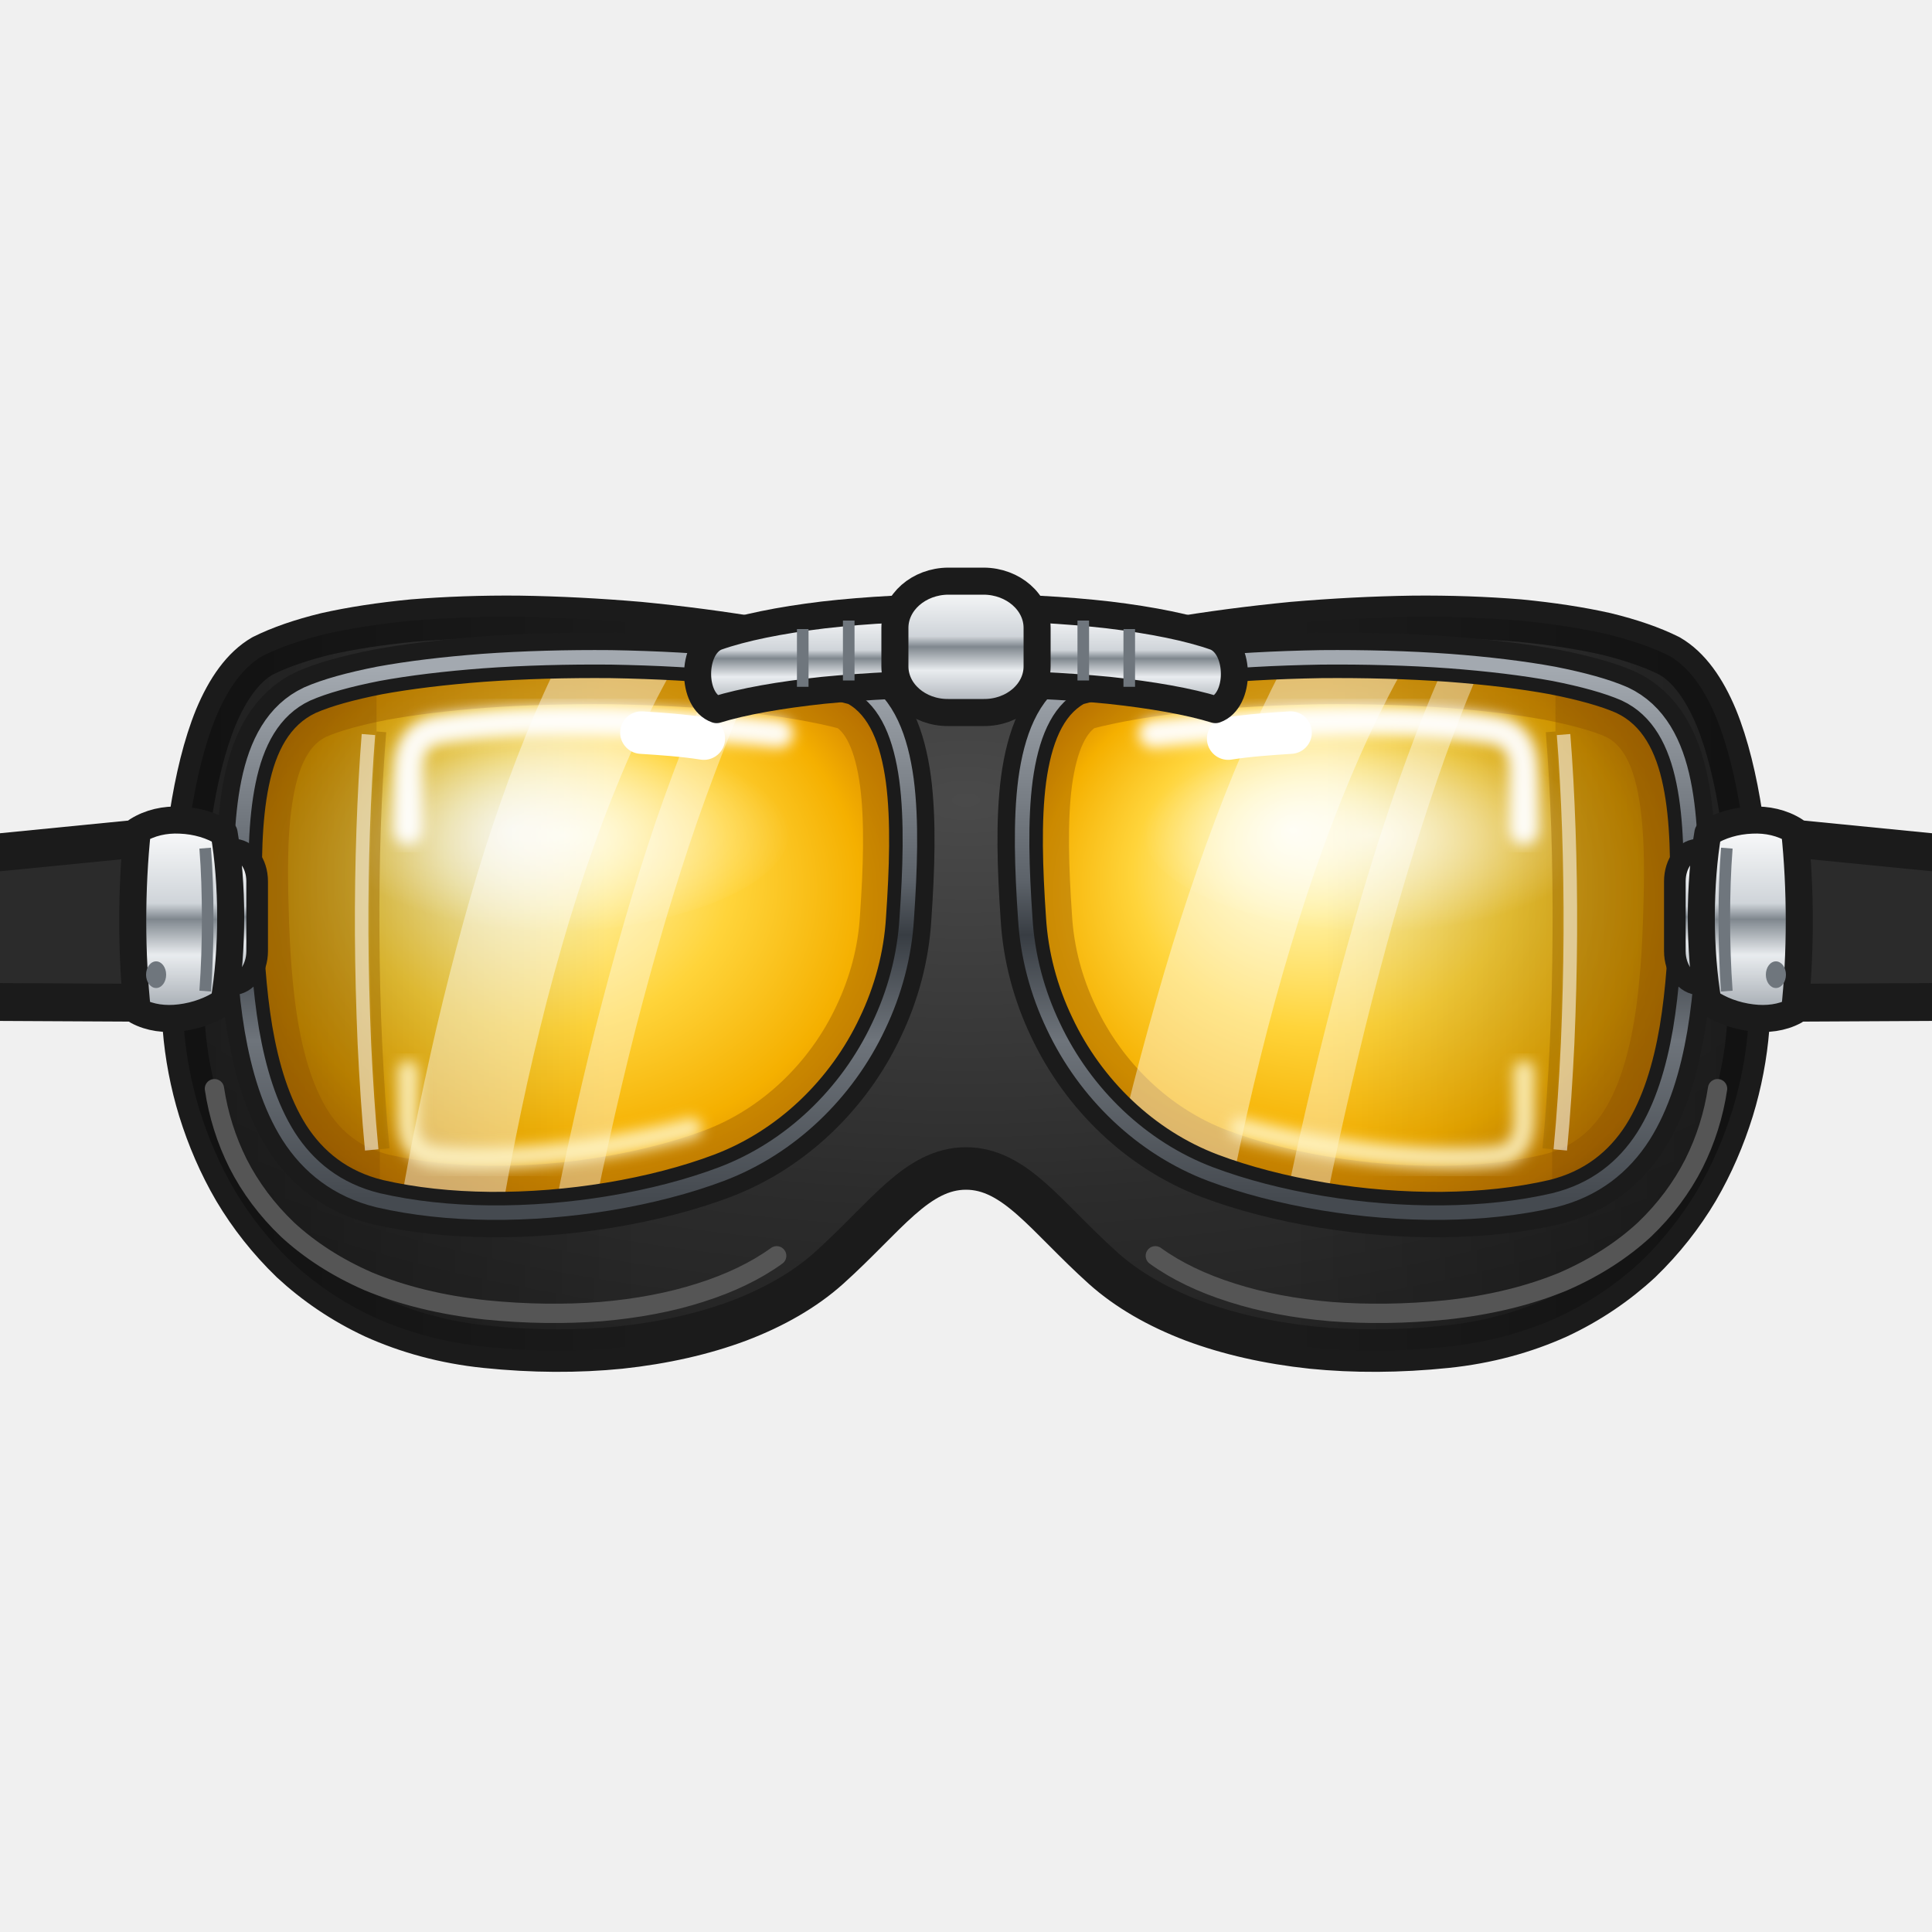
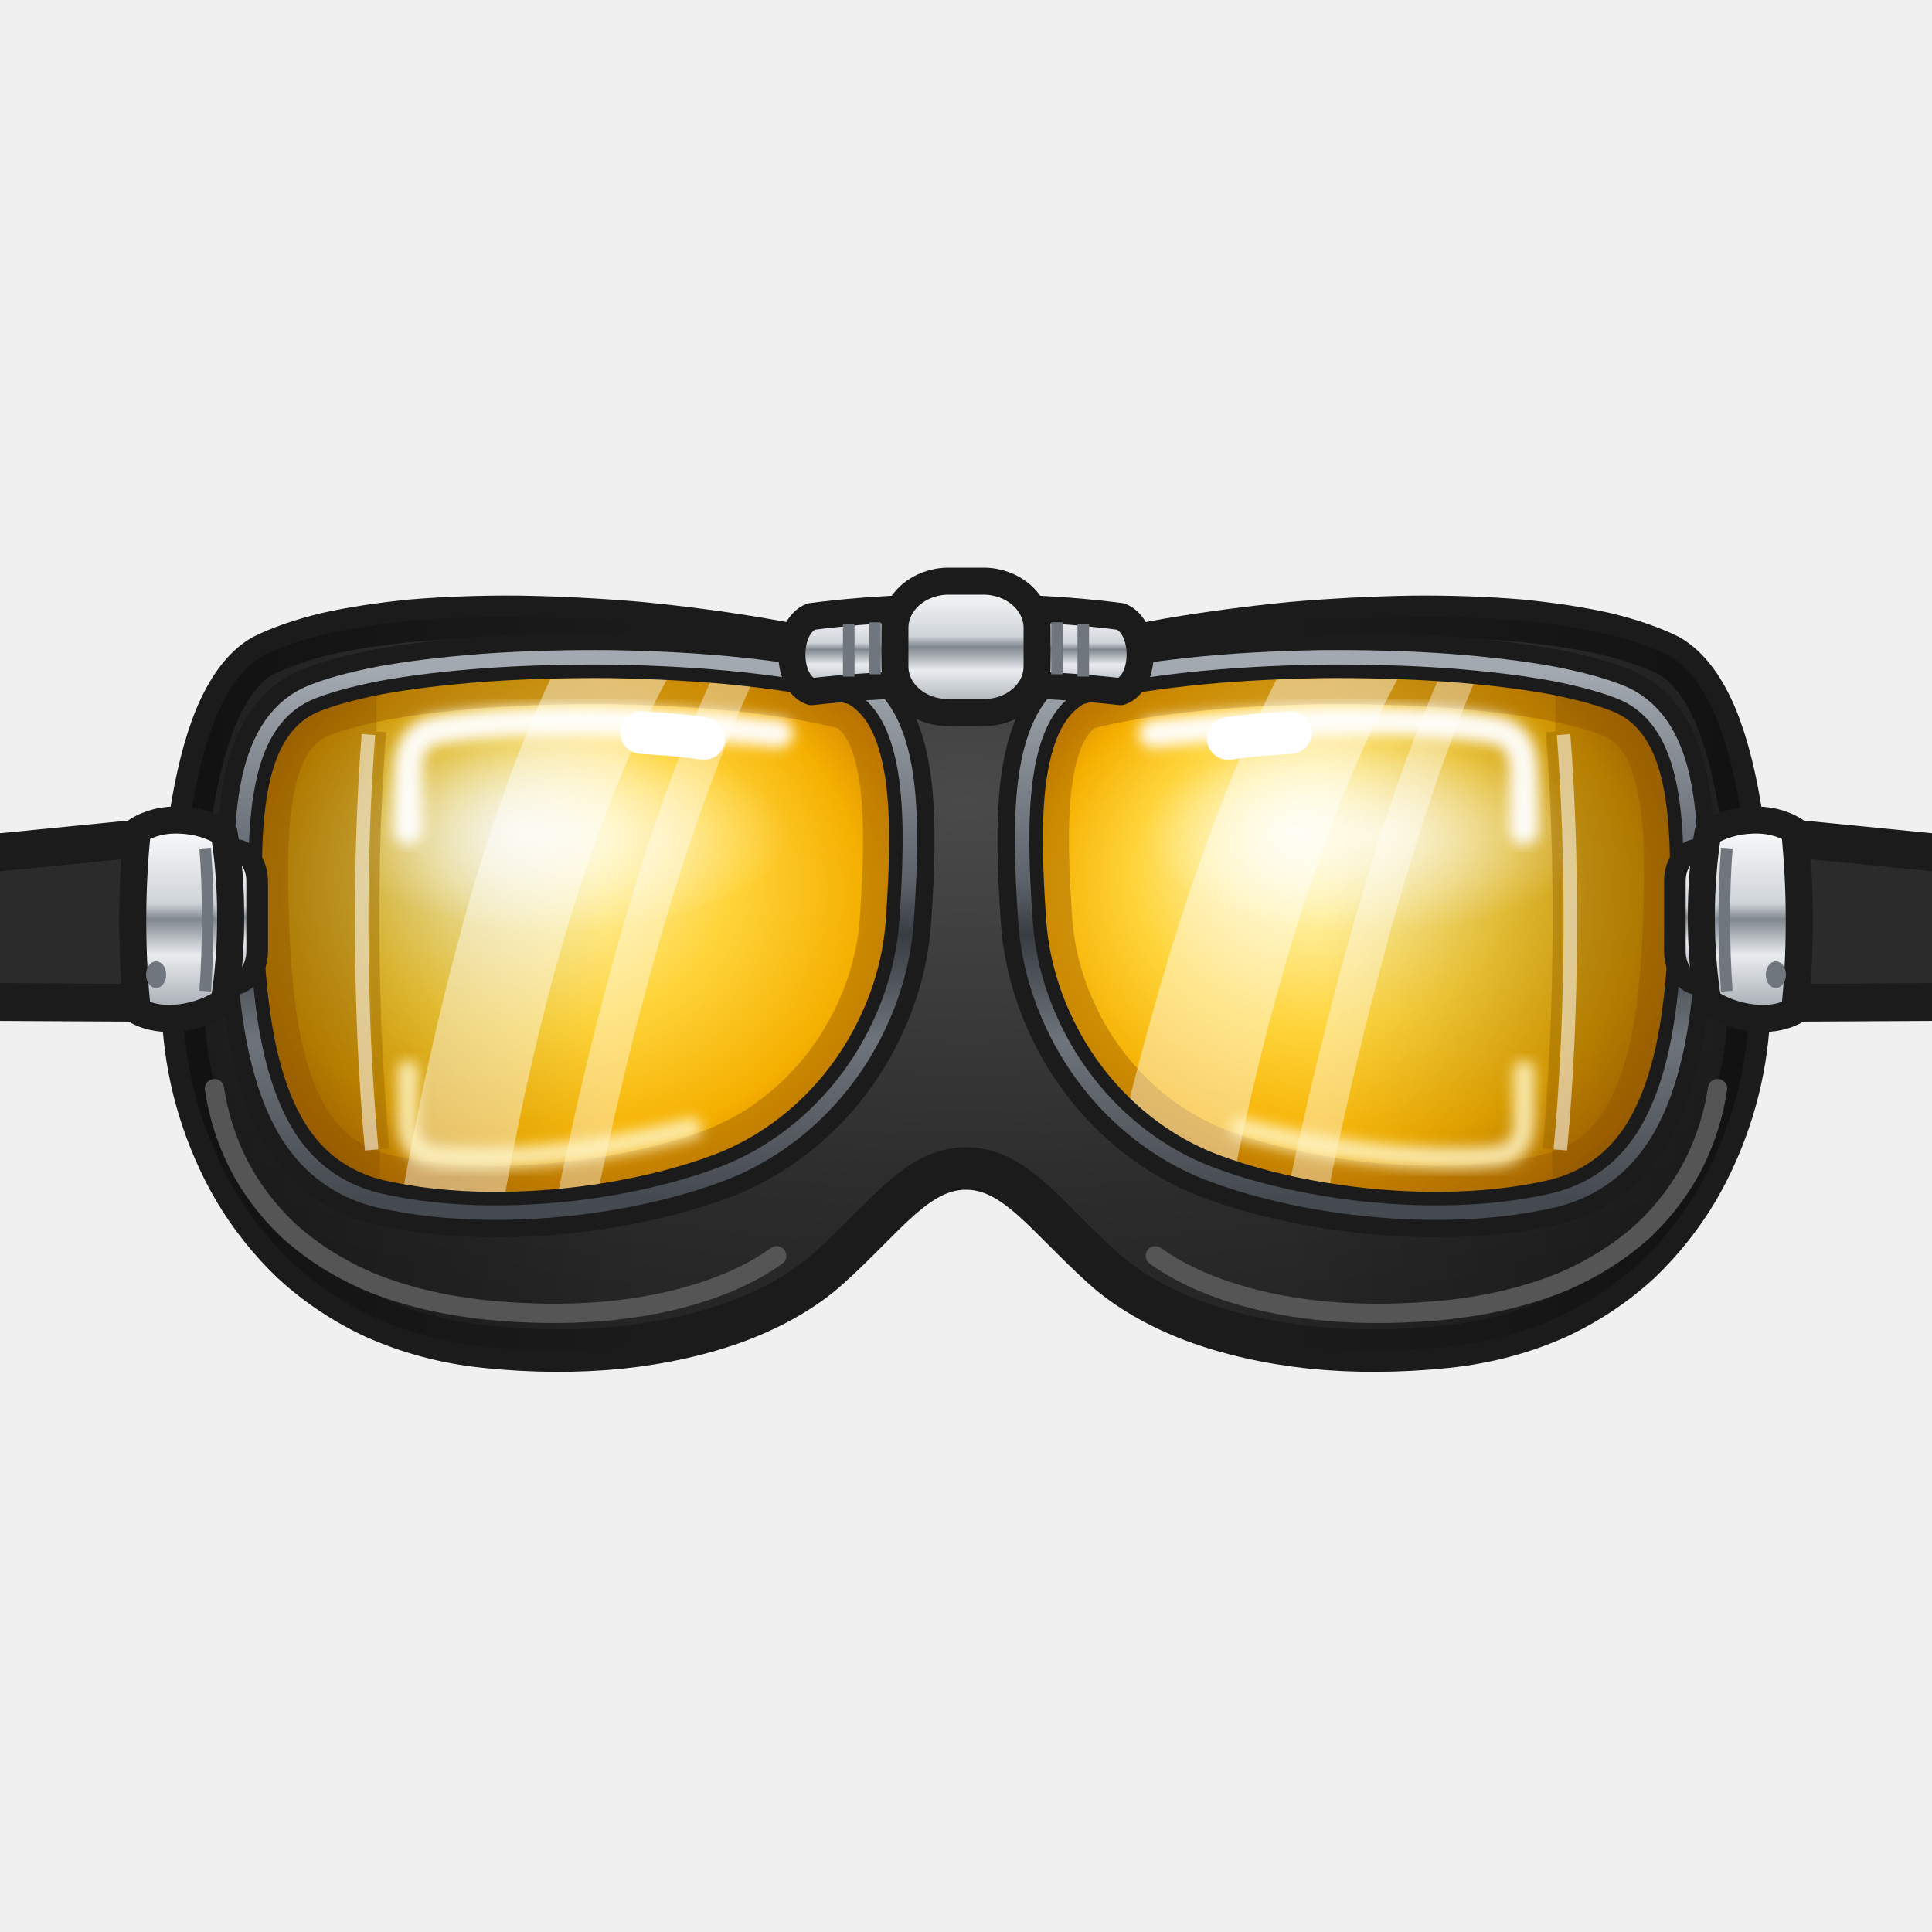
<svg xmlns="http://www.w3.org/2000/svg" viewBox="0 0 100 100">
  <g transform="translate(0 -3.52)">
    <defs>
      <radialGradient id="dome" cx=".5" cy=".47" r=".62" fx=".4" fy=".3">
        <stop offset="0" stop-color="#fffbe0" />
        <stop offset=".2" stop-color="#fff0a0" />
        <stop offset=".48" stop-color="#ffd43a" />
        <stop offset=".76" stop-color="#f5b000" />
        <stop offset=".93" stop-color="#d88a00" />
        <stop offset="1" stop-color="#b56f00" />
      </radialGradient>
      <linearGradient id="chrome" x1="0" x2="0" y1="0" y2="1">
        <stop offset="0" stop-color="#fff" />
        <stop offset=".42" stop-color="#cfd4d9" />
        <stop offset=".5" stop-color="#7f878e" />
        <stop offset=".68" stop-color="#e9ecef" />
        <stop offset="1" stop-color="#9ba2a9" />
      </linearGradient>
      <linearGradient id="gunmetal" x1="0" x2="0" y1="0" y2="1">
        <stop offset="0" stop-color="#a3a9b0" />
        <stop offset=".4" stop-color="#5c6269" />
        <stop offset=".5" stop-color="#383d43" />
        <stop offset=".7" stop-color="#6e747b" />
        <stop offset="1" stop-color="#454a50" />
      </linearGradient>
      <radialGradient id="leather" cx=".5" cy=".25" r=".9">
        <stop offset="0" stop-color="#4a4a4a" />
        <stop offset=".6" stop-color="#2c2c2c" />
        <stop offset="1" stop-color="#1f1f1f" />
      </radialGradient>
      <linearGradient id="shadeL" x1="0" x2="1" y1="0" y2="0">
        <stop offset="0" stop-color="#000" stop-opacity=".24" />
        <stop offset=".55" stop-color="#000" stop-opacity="0" />
      </linearGradient>
      <linearGradient id="shadeR" x1="1" x2="0" y1="0" y2="0">
        <stop offset="0" stop-color="#000" stop-opacity=".24" />
        <stop offset=".55" stop-color="#000" stop-opacity="0" />
      </linearGradient>
      <linearGradient id="shadeLR" x1="0" x2="1" y1="0" y2="0">
        <stop offset="0" stop-color="#000" stop-opacity=".35" />
        <stop offset=".3" stop-color="#000" stop-opacity="0" />
        <stop offset=".7" stop-color="#000" stop-opacity="0" />
        <stop offset="1" stop-color="#000" stop-opacity=".35" />
      </linearGradient>
      <radialGradient id="sky" cx=".5" cy=".5" r=".5">
        <stop offset="0" stop-color="#fff" stop-opacity=".7" />
        <stop offset="1" stop-color="#fff" stop-opacity="0" />
      </radialGradient>
      <filter id="soft" x="-20%" y="-20%" width="140%" height="140%">
        <feGaussianBlur stdDeviation=".35" />
      </filter>
      <path id="lensL" d="M44.04 39.63C42.49 39.21 40.55 38.89 38.39 38.66C36.26 38.43 33.94 38.31 31.62 38.27C29.36 38.25 27.11 38.31 25.04 38.46C23.05 38.61 21.23 38.83 19.71 39.11C18.24 39.4 17.04 39.73 16.2 40.1C14.72 40.79 13.95 42.27 13.57 44.14C13.19 45.99 13.17 48.24 13.24 50.49C13.29 52.6 13.42 54.74 13.75 56.71C14.09 58.69 14.64 60.5 15.55 61.94C16.48 63.39 17.82 64.47 19.74 64.94C21.47 65.34 23.37 65.54 25.34 65.56C27.37 65.58 29.45 65.41 31.44 65.08C33.49 64.74 35.42 64.24 37.09 63.61C38.78 62.97 40.32 61.98 41.63 60.74C42.95 59.49 44.04 57.99 44.82 56.33C45.61 54.68 46.1 52.87 46.21 51C46.38 48.51 46.47 46.01 46.2 43.96C45.92 41.91 45.29 40.32 44.04 39.63Z" />
      <path id="lensR" d="M55.96 39.63C57.51 39.21 59.45 38.89 61.61 38.66C63.74 38.43 66.06 38.31 68.38 38.27C70.64 38.25 72.89 38.31 74.96 38.46C76.95 38.61 78.77 38.83 80.29 39.11C81.76 39.4 82.96 39.73 83.8 40.1C85.28 40.79 86.05 42.27 86.43 44.14C86.81 45.99 86.83 48.24 86.76 50.49C86.71 52.6 86.58 54.74 86.25 56.71C85.91 58.69 85.36 60.5 84.45 61.94C83.52 63.39 82.18 64.47 80.26 64.94C78.53 65.34 76.63 65.54 74.66 65.56C72.63 65.58 70.55 65.41 68.56 65.08C66.51 64.74 64.58 64.24 62.91 63.61C61.22 62.97 59.68 61.98 58.37 60.74C57.05 59.49 55.96 57.99 55.18 56.33C54.39 54.68 53.9 52.87 53.79 51C53.62 48.51 53.53 46.01 53.8 43.96C54.08 41.91 54.71 40.32 55.96 39.63Z" />
      <clipPath id="clipL">
        <use href="#lensL" />
      </clipPath>
      <clipPath id="clipR">
        <use href="#lensR" />
      </clipPath>
      <clipPath id="frontL">
        <path d="M19.49 31.58C21.1 31.4 22.76 31.23 24.49 31.06C26.28 30.91 28.11 30.77 30 30.63C31.94 30.51 33.92 30.4 35.94 30.31C37.99 30.22 40.07 30.15 42.17 30.09C44.3 30.05 46.44 30.02 48.59 30C50.74 30 52.89 30.01 55.03 30.04C57.16 30.08 59.27 30.13 61.36 30.2C61.36 32.04 61.36 33.87 61.36 35.71C61.36 37.55 61.36 39.38 61.36 41.22C61.36 43.06 61.36 44.9 61.36 46.73C61.36 48.57 61.36 50.41 61.36 52.24C61.36 54.08 61.36 55.92 61.36 57.76C61.36 59.59 61.36 61.43 61.36 63.27C61.36 65.1 61.36 66.94 61.36 68.78C61.36 70.62 61.36 72.45 61.36 74.29C61.36 76.13 61.36 77.96 61.36 79.8C59.29 79.87 57.18 79.92 55.06 79.96C52.93 79.99 50.79 80 48.65 80C46.52 79.98 44.39 79.95 42.27 79.91C40.18 79.85 38.1 79.78 36.06 79.7C34.05 79.6 32.08 79.5 30.15 79.38C28.27 79.24 26.43 79.1 24.65 78.95C22.93 78.79 21.26 78.62 19.66 78.44C19.66 76.73 19.66 75.02 19.66 73.31C19.66 71.6 19.66 69.89 19.66 68.19C19.66 66.48 19.66 64.77 19.66 63.06C19.49 61.28 19.37 59.41 19.28 57.52C19.19 55.64 19.15 53.73 19.14 51.86C19.13 49.98 19.15 48.14 19.21 46.38C19.27 44.62 19.37 42.95 19.49 41.42Z" />
      </clipPath>
      <clipPath id="frontR">
        <path d="M80.51 31.58C78.9 31.4 77.24 31.23 75.51 31.06C73.72 30.91 71.89 30.77 70 30.63C68.06 30.51 66.08 30.4 64.06 30.31C62.01 30.22 59.93 30.15 57.83 30.09C55.7 30.05 53.56 30.02 51.41 30C49.26 30 47.11 30.01 44.97 30.04C42.84 30.08 40.73 30.13 38.64 30.2C38.64 32.04 38.64 33.87 38.64 35.71C38.64 37.55 38.64 39.38 38.64 41.22C38.64 43.06 38.64 44.9 38.64 46.73C38.64 48.57 38.64 50.41 38.64 52.24C38.64 54.08 38.64 55.92 38.64 57.76C38.64 59.59 38.64 61.43 38.64 63.27C38.64 65.1 38.64 66.94 38.64 68.78C38.64 70.62 38.64 72.45 38.64 74.29C38.64 76.13 38.64 77.96 38.64 79.8C40.71 79.87 42.82 79.92 44.94 79.96C47.07 79.99 49.21 80 51.35 80C53.48 79.98 55.61 79.95 57.73 79.91C59.82 79.85 61.9 79.78 63.94 79.7C65.95 79.6 67.92 79.5 69.85 79.38C71.73 79.24 73.57 79.1 75.35 78.95C77.07 78.79 78.74 78.62 80.34 78.44C80.34 76.73 80.34 75.02 80.34 73.31C80.34 71.6 80.34 69.89 80.34 68.19C80.34 66.48 80.34 64.77 80.34 63.06C80.51 61.28 80.63 59.41 80.72 57.52C80.81 55.64 80.85 53.73 80.86 51.86C80.87 49.98 80.85 48.14 80.79 46.38C80.73 44.62 80.63 42.95 80.51 41.42Z" />
      </clipPath>
    </defs>
    <path d="M14.29 46.37L7.11 46.93L-300 77.29L-300 53.83L7.11 55.42L14.29 55.45Z" fill="#2b2b2b" />
    <path d="M14.29 46.37L7.11 46.93L-300 77.29" fill="none" stroke="#1b1b1b" stroke-width="1.96" />
    <path d="M14.29 55.45L7.11 55.42L-300 53.83" fill="none" stroke="#1b1b1b" stroke-width="1.96" />
    <path d="M85.71 46.37L92.89 46.93L400 77.29L400 53.83L92.89 55.42L85.71 55.45Z" fill="#2b2b2b" />
    <path d="M85.71 46.37L92.89 46.93L400 77.29" fill="none" stroke="#1b1b1b" stroke-width="1.96" />
    <path d="M85.71 55.45L92.89 55.42L400 53.83" fill="none" stroke="#1b1b1b" stroke-width="1.96" />
    <path d="M50 39.5C48.69 38.92 47.09 38.37 45.3 37.88C43.51 37.4 41.54 36.97 39.46 36.61C37.41 36.26 35.26 35.98 33.11 35.77C31.01 35.59 28.91 35.48 26.89 35.45C24.94 35.43 23.08 35.5 21.36 35.64C19.71 35.8 18.2 36.03 16.87 36.33C15.6 36.64 14.49 37.02 13.59 37.47C12.57 38.06 11.78 39.19 11.17 40.65C10.58 42.09 10.16 43.86 9.87 45.74C9.59 47.61 9.43 49.6 9.38 51.5C9.33 53.4 9.38 55.22 9.52 56.75C9.63 58.14 9.9 59.58 10.33 60.98C10.77 62.4 11.37 63.8 12.14 65.12C12.93 66.45 13.92 67.71 15.08 68.83C16.3 69.96 17.73 70.94 19.36 71.7C21.07 72.47 23 73.01 25.14 73.23C27.56 73.48 29.91 73.49 32.1 73.27C34.35 73.03 36.42 72.56 38.24 71.88C40.08 71.18 41.66 70.27 42.9 69.16C44.38 67.83 45.52 66.54 46.61 65.58C47.7 64.62 48.74 64 50 64C51.26 64 52.3 64.62 53.39 65.58C54.48 66.54 55.62 67.83 57.1 69.16C58.34 70.27 59.92 71.18 61.76 71.88C63.58 72.56 65.65 73.03 67.9 73.27C70.09 73.49 72.44 73.48 74.86 73.23C77 73.01 78.93 72.47 80.64 71.7C82.27 70.94 83.7 69.96 84.92 68.83C86.08 67.71 87.07 66.45 87.86 65.12C88.63 63.8 89.23 62.4 89.67 60.98C90.1 59.58 90.37 58.14 90.48 56.75C90.62 55.22 90.67 53.4 90.62 51.5C90.57 49.6 90.41 47.61 90.13 45.74C89.84 43.86 89.42 42.09 88.83 40.65C88.22 39.19 87.43 38.06 86.41 37.47C85.51 37.02 84.4 36.64 83.13 36.33C81.8 36.03 80.29 35.8 78.64 35.64C76.92 35.5 75.06 35.43 73.11 35.45C71.09 35.48 68.99 35.59 66.89 35.77C64.74 35.98 62.59 36.26 60.54 36.61C58.46 36.97 56.49 37.4 54.7 37.88C52.91 38.37 51.31 38.92 50 39.5Z" fill="url(#leather)" stroke="#1b1b1b" stroke-width="2.2" stroke-linejoin="round" />
    <path d="M50 39.5C48.69 38.92 47.09 38.37 45.3 37.88C43.51 37.4 41.54 36.97 39.46 36.61C37.41 36.26 35.26 35.98 33.11 35.77C31.01 35.59 28.91 35.48 26.89 35.45C24.94 35.43 23.08 35.5 21.36 35.64C19.71 35.8 18.2 36.03 16.87 36.33C15.6 36.64 14.49 37.02 13.59 37.47C12.57 38.06 11.78 39.19 11.17 40.65C10.58 42.09 10.16 43.86 9.87 45.74C9.59 47.61 9.43 49.6 9.38 51.5C9.33 53.4 9.38 55.22 9.52 56.75C9.63 58.14 9.9 59.58 10.33 60.98C10.77 62.4 11.37 63.8 12.14 65.12C12.93 66.45 13.92 67.71 15.08 68.83C16.3 69.96 17.73 70.94 19.36 71.7C21.07 72.47 23 73.01 25.14 73.23C27.56 73.48 29.91 73.49 32.1 73.27C34.35 73.03 36.42 72.56 38.24 71.88C40.08 71.18 41.66 70.27 42.9 69.16C44.38 67.83 45.52 66.54 46.61 65.58C47.7 64.62 48.74 64 50 64C51.26 64 52.3 64.62 53.39 65.58C54.48 66.54 55.62 67.83 57.1 69.16C58.34 70.27 59.92 71.18 61.76 71.88C63.58 72.56 65.65 73.03 67.9 73.27C70.09 73.49 72.44 73.48 74.86 73.23C77 73.01 78.93 72.47 80.64 71.7C82.27 70.94 83.7 69.96 84.92 68.83C86.08 67.71 87.07 66.45 87.86 65.12C88.63 63.8 89.23 62.4 89.67 60.98C90.1 59.58 90.37 58.14 90.48 56.75C90.62 55.22 90.67 53.4 90.62 51.5C90.57 49.6 90.41 47.61 90.13 45.74C89.84 43.86 89.42 42.09 88.83 40.65C88.22 39.19 87.43 38.06 86.41 37.47C85.51 37.02 84.4 36.64 83.13 36.33C81.8 36.03 80.29 35.8 78.64 35.64C76.92 35.5 75.06 35.43 73.11 35.45C71.09 35.48 68.99 35.59 66.89 35.77C64.74 35.98 62.59 36.26 60.54 36.61C58.46 36.97 56.49 37.4 54.7 37.88C52.91 38.37 51.31 38.92 50 39.5Z" fill="url(#shadeLR)" />
    <path d="M11.1 59.87C11.3 61.21 11.71 62.52 12.32 63.74C12.95 64.98 13.81 66.14 14.89 67.17C16.02 68.21 17.41 69.12 19.06 69.84C20.79 70.56 22.82 71.07 25.14 71.32C27.23 71.53 29.23 71.55 31.08 71.41C32.98 71.25 34.71 70.92 36.24 70.43C37.79 69.94 39.12 69.3 40.2 68.52" fill="none" stroke="#555" stroke-width="1" stroke-linecap="round" />
    <path d="M88.9 59.87C88.7 61.21 88.29 62.52 87.68 63.74C87.05 64.98 86.19 66.14 85.11 67.17C83.98 68.21 82.59 69.12 80.94 69.84C79.21 70.56 77.18 71.07 74.86 71.32C72.77 71.53 70.77 71.55 68.92 71.41C67.02 71.25 65.29 70.92 63.76 70.43C62.21 69.94 60.88 69.3 59.8 68.52" fill="none" stroke="#555" stroke-width="1" stroke-linecap="round" />
    <use href="#lensL" fill="none" stroke="#1b1b1b" stroke-width="4" stroke-linejoin="round" />
    <use href="#lensR" fill="none" stroke="#1b1b1b" stroke-width="4" stroke-linejoin="round" />
    <use href="#lensL" fill="none" stroke="url(#gunmetal)" stroke-width="2.2" stroke-linejoin="round" />
    <use href="#lensR" fill="none" stroke="url(#gunmetal)" stroke-width="2.2" stroke-linejoin="round" />
    <use href="#lensL" fill="url(#dome)" />
    <use href="#lensR" fill="url(#dome)" />
    <use href="#lensL" fill="url(#shadeL)" />
    <use href="#lensR" fill="url(#shadeR)" />
    <g clip-path="url(#clipL)">
      <use href="#lensL" fill="none" stroke="#9a5a00" stroke-width="3.4" opacity=".45" />
      <path d="M6.3 34C7.07 33.79 7.9 33.57 8.79 33.35C9.74 33.14 10.75 32.93 11.82 32.72C12.95 32.52 14.15 32.32 15.4 32.13C16.7 31.94 18.07 31.76 19.49 31.58C19.49 33.22 19.49 34.86 19.49 36.5C19.49 38.14 19.49 39.78 19.49 41.42C19.37 42.95 19.27 44.62 19.21 46.38C19.15 48.14 19.13 49.98 19.14 51.86C19.15 53.73 19.19 55.64 19.28 57.52C19.37 59.41 19.49 61.28 19.66 63.06C19.66 64.77 19.66 66.48 19.66 68.19C19.66 69.89 19.66 71.6 19.66 73.31C19.66 75.02 19.66 76.73 19.66 78.44C18.22 78.26 16.83 78.08 15.51 77.89C14.24 77.69 13.03 77.49 11.89 77.29C10.8 77.08 9.78 76.87 8.82 76.65C7.92 76.44 7.08 76.22 6.3 76Z" fill="#7a4300" opacity=".24" />
      <g clip-path="url(#frontL)">
        <path d="M17.29 47.13C17.29 46.25 17.76 45.39 18.61 44.63C19.47 43.86 20.74 43.18 22.31 42.67C23.94 42.16 25.89 41.82 28.06 41.72C30.29 41.64 32.44 41.82 34.33 42.21C36.25 42.61 37.88 43.21 39.04 43.96C40.2 44.71 40.87 45.59 40.87 46.54C40.87 47.5 40.2 48.39 39.04 49.17C37.88 49.94 36.25 50.59 34.33 51.05C32.44 51.51 30.29 51.78 28.06 51.8C25.89 51.82 23.94 51.6 22.31 51.19C20.74 50.8 19.47 50.22 18.61 49.52C17.76 48.83 17.29 48.02 17.29 47.13Z" fill="url(#sky)" />
        <path d="M29.06 37.5C28.41 38.78 27.79 40.16 27.2 41.62C26.61 43.07 26.05 44.61 25.51 46.22C24.97 47.83 24.46 49.52 23.98 51.26C23.5 53.01 23.04 54.81 22.6 56.68C22.17 58.54 21.76 60.45 21.37 62.41C20.99 64.37 20.63 66.38 20.28 68.42C19.94 70.46 19.62 72.54 19.32 74.65C21.03 74.82 22.82 74.97 24.67 75.12C24.94 72.95 25.24 70.81 25.57 68.72C25.9 66.62 26.26 64.57 26.66 62.57C27.06 60.56 27.49 58.61 27.96 56.71C28.42 54.81 28.93 52.97 29.46 51.2C30 49.42 30.58 47.71 31.19 46.07C31.81 44.43 32.46 42.87 33.15 41.4C33.84 39.92 34.58 38.53 35.35 37.24Z" fill="#fff" opacity=".42" />
        <path d="M37.53 37.17C36.9 38.46 36.29 39.85 35.69 41.33C35.1 42.81 34.52 44.37 33.95 46.02C33.4 47.66 32.85 49.38 32.33 51.17C31.81 52.95 31.31 54.81 30.82 56.73C30.34 58.64 29.88 60.61 29.44 62.63C29 64.65 28.58 66.73 28.19 68.84C27.79 70.95 27.42 73.1 27.07 75.29C27.73 75.33 28.39 75.37 29.06 75.41C29.42 73.21 29.8 71.04 30.21 68.92C30.62 66.79 31.05 64.71 31.5 62.68C31.95 60.64 32.42 58.66 32.91 56.73C33.41 54.81 33.92 52.94 34.45 51.15C34.99 49.35 35.54 47.62 36.11 45.98C36.69 44.33 37.28 42.76 37.88 41.28C38.49 39.8 39.11 38.41 39.75 37.12Z" fill="#fff" opacity=".38" />
      </g>
    </g>
    <g clip-path="url(#clipR)">
      <use href="#lensR" fill="none" stroke="#9a5a00" stroke-width="3.4" opacity=".45" />
      <path d="M93.7 34C92.93 33.79 92.1 33.57 91.21 33.35C90.26 33.14 89.25 32.93 88.18 32.72C87.05 32.52 85.85 32.32 84.6 32.13C83.3 31.94 81.93 31.76 80.51 31.58C80.51 33.22 80.51 34.86 80.51 36.5C80.51 38.14 80.51 39.78 80.51 41.42C80.63 42.95 80.73 44.62 80.79 46.38C80.85 48.14 80.87 49.98 80.86 51.86C80.85 53.73 80.81 55.64 80.72 57.52C80.63 59.41 80.51 61.28 80.34 63.06C80.34 64.77 80.34 66.48 80.34 68.19C80.34 69.89 80.34 71.6 80.34 73.31C80.34 75.02 80.34 76.73 80.34 78.44C81.78 78.26 83.17 78.08 84.49 77.89C85.76 77.69 86.97 77.49 88.11 77.29C89.2 77.08 90.22 76.87 91.18 76.65C92.08 76.44 92.92 76.22 93.7 76Z" fill="#7a4300" opacity=".24" />
      <g clip-path="url(#frontR)">
        <path d="M82.71 47.13C82.71 46.25 82.24 45.39 81.39 44.63C80.53 43.86 79.26 43.18 77.69 42.67C76.06 42.16 74.11 41.82 71.94 41.72C69.71 41.64 67.56 41.82 65.67 42.21C63.75 42.61 62.12 43.21 60.96 43.96C59.8 44.71 59.13 45.59 59.13 46.54C59.13 47.5 59.8 48.39 60.96 49.17C62.12 49.94 63.75 50.59 65.67 51.05C67.56 51.51 69.71 51.78 71.94 51.8C74.11 51.82 76.06 51.6 77.69 51.19C79.26 50.8 80.53 50.22 81.39 49.52C82.24 48.83 82.71 48.02 82.71 47.13Z" fill="url(#sky)" />
        <path d="M66.8 37.32C66.11 38.56 65.45 39.9 64.8 41.34C64.14 42.79 63.51 44.33 62.9 45.96C62.28 47.6 61.68 49.32 61.1 51.12C60.52 52.92 59.97 54.81 59.43 56.76C58.89 58.71 58.37 60.73 57.88 62.82C57.38 64.9 56.91 67.04 56.45 69.24C56 71.43 55.57 73.68 55.16 75.97C57.44 75.93 59.69 75.88 61.92 75.82C62.23 73.54 62.58 71.31 62.96 69.13C63.34 66.95 63.76 64.82 64.2 62.75C64.64 60.68 65.12 58.68 65.62 56.74C66.12 54.81 66.66 52.95 67.22 51.16C67.78 49.38 68.36 47.69 68.98 46.08C69.59 44.47 70.23 42.96 70.89 41.54C71.55 40.13 72.23 38.82 72.93 37.61Z" fill="#fff" opacity=".42" />
        <path d="M74.86 37.72C74.32 38.93 73.78 40.23 73.24 41.64C72.7 43.05 72.17 44.55 71.65 46.14C71.12 47.74 70.61 49.43 70.1 51.19C69.59 52.96 69.09 54.81 68.61 56.73C68.12 58.65 67.65 60.65 67.19 62.7C66.74 64.76 66.29 66.88 65.87 69.05C65.45 71.22 65.04 73.45 64.65 75.72C65.37 75.69 66.09 75.66 66.8 75.63C67.17 73.37 67.57 71.15 67.99 68.98C68.4 66.82 68.84 64.71 69.28 62.66C69.73 60.62 70.19 58.63 70.66 56.72C71.13 54.81 71.62 52.97 72.11 51.21C72.61 49.46 73.11 47.78 73.62 46.2C74.13 44.62 74.64 43.12 75.16 41.73C75.68 40.34 76.2 39.04 76.73 37.85Z" fill="#fff" opacity=".38" />
      </g>
    </g>
    <path d="M19.07 41.54C18.95 43.04 18.86 44.7 18.8 46.44C18.74 48.18 18.71 50.01 18.72 51.87C18.73 53.74 18.78 55.64 18.86 57.52C18.95 59.4 19.07 61.26 19.24 63.04" fill="none" stroke="#fff" stroke-width=".7" opacity=".55" />
    <path d="M80.93 41.54C81.05 43.04 81.14 44.7 81.2 46.44C81.26 48.18 81.29 50.01 81.28 51.87C81.27 53.74 81.22 55.64 81.14 57.52C81.05 59.4 80.93 61.26 80.76 63.04" fill="none" stroke="#fff" stroke-width=".7" opacity=".55" />
    <path d="M19.74 41.4C19.62 42.93 19.52 44.61 19.46 46.37C19.4 48.12 19.38 49.97 19.39 51.84C19.4 53.71 19.44 55.61 19.53 57.49C19.62 59.36 19.74 61.21 19.91 62.98" fill="none" stroke="#9a6500" stroke-width=".5" opacity=".45" />
    <path d="M80.26 41.4C80.38 42.93 80.48 44.61 80.54 46.37C80.6 48.12 80.62 49.97 80.61 51.84C80.6 53.71 80.56 55.61 80.47 57.49C80.38 59.36 80.26 61.21 80.09 62.98" fill="none" stroke="#9a6500" stroke-width=".5" opacity=".45" />
    <g filter="url(#soft)">
      <path d="M40.31 41.48C37.53 41.17 34.93 40.98 32.58 40.89C30.3 40.81 28.27 40.82 26.57 40.9C24.91 40.99 23.55 41.14 22.54 41.32C21.47 41.57 21.12 42.35 21.12 43.67C21.12 44.62 21.12 45.56 21.12 46.5" fill="none" stroke="#fff" stroke-width="1.5" stroke-linecap="round" opacity=".95" />
      <path d="M59.69 41.48C62.47 41.17 65.07 40.98 67.42 40.89C69.7 40.81 71.73 40.82 73.43 40.9C75.09 40.99 76.45 41.14 77.46 41.32C78.53 41.57 78.88 42.35 78.88 43.67C78.88 44.62 78.88 45.56 78.88 46.5" fill="none" stroke="#fff" stroke-width="1.5" stroke-linecap="round" opacity=".95" />
    </g>
    <path d="M36.43 41.75C35.35 41.58 34.27 41.51 33.2 41.44" fill="none" stroke="#fff" stroke-width="2.2" stroke-linecap="round" />
    <path d="M63.57 41.75C64.65 41.58 65.73 41.51 66.8 41.44" fill="none" stroke="#fff" stroke-width="2.2" stroke-linecap="round" />
    <g filter="url(#soft)">
      <path d="M35.78 61.91C34.02 62.38 32.28 62.73 30.62 62.98C29 63.23 27.47 63.37 26.1 63.43C24.75 63.49 23.55 63.46 22.54 63.36C21.47 63.23 21.12 62.55 21.12 61.42C21.12 60.48 21.12 59.72 21.12 58.96" fill="none" stroke="#fff6c8" stroke-width="1.1" stroke-linecap="round" opacity=".85" />
      <path d="M64.22 61.91C65.98 62.38 67.72 62.73 69.38 62.98C71 63.23 72.53 63.37 73.9 63.43C75.25 63.49 76.45 63.46 77.46 63.36C78.53 63.23 78.88 62.55 78.88 61.42C78.88 60.48 78.88 59.72 78.88 58.96" fill="none" stroke="#fff6c8" stroke-width="1.1" stroke-linecap="round" opacity=".85" />
    </g>
    <use href="#lensL" fill="none" stroke="#1b1b1b" stroke-width="0.7" stroke-linejoin="round" />
    <use href="#lensR" fill="none" stroke="#1b1b1b" stroke-width="0.7" stroke-linejoin="round" />
    <path d="M12.05 47.5C12.05 47.5 12.05 47.5 12.05 47.5C12.74 47.46 13.31 48.19 13.31 49.14C13.31 50.34 13.31 51.54 13.31 52.75C13.31 53.69 12.74 54.46 12.05 54.46C12.05 54.46 12.05 54.46 12.05 54.46C11.38 54.47 10.86 53.72 10.86 52.79C10.86 51.61 10.86 50.43 10.86 49.26C10.86 48.33 11.38 47.54 12.05 47.5Z" fill="url(#chrome)" stroke="#1b1b1b" stroke-width="1.12" />
    <path d="M87.95 47.5C87.95 47.5 87.95 47.5 87.95 47.5C87.26 47.46 86.69 48.19 86.69 49.14C86.69 50.34 86.69 51.54 86.69 52.75C86.69 53.69 87.26 54.46 87.95 54.46C87.95 54.46 87.95 54.46 87.95 54.46C88.62 54.47 89.14 53.72 89.14 52.79C89.14 51.61 89.14 50.43 89.14 49.26C89.14 48.33 88.62 47.54 87.95 47.5Z" fill="url(#chrome)" stroke="#1b1b1b" stroke-width="1.12" />
    <path d="M7.11 46.51C7.76 46.1 8.54 45.93 9.33 45.97C10.16 46 10.98 46.24 11.6 46.64C11.82 47.92 11.94 49.45 11.94 50.99C11.94 52.52 11.82 54.06 11.6 55.36C10.98 55.8 10.16 56.1 9.33 56.2C8.54 56.3 7.76 56.2 7.11 55.85C6.95 54.36 6.87 52.78 6.87 51.19C6.87 49.6 6.95 48.01 7.11 46.51Z" fill="url(#chrome)" stroke="#1b1b1b" stroke-width="1.4" stroke-linejoin="round" />
    <path d="M92.89 46.51C92.24 46.1 91.46 45.93 90.67 45.97C89.84 46 89.02 46.24 88.4 46.64C88.18 47.92 88.06 49.45 88.06 50.99C88.06 52.52 88.18 54.06 88.4 55.36C89.02 55.8 89.84 56.1 90.67 56.2C91.46 56.3 92.24 56.2 92.89 55.85C93.05 54.36 93.13 52.78 93.13 51.19C93.13 49.6 93.05 48.01 92.89 46.51Z" fill="url(#chrome)" stroke="#1b1b1b" stroke-width="1.4" stroke-linejoin="round" />
    <ellipse cx="8.08" cy="53.97" rx="0.52" ry="0.69" fill="#6f767d" />
    <ellipse cx="91.92" cy="53.97" rx="0.52" ry="0.69" fill="#6f767d" />
    <path d="M10.62 47.42C10.71 48.56 10.75 49.79 10.75 51.05C10.75 52.31 10.71 53.59 10.62 54.82" fill="none" stroke="#6f767d" stroke-width=".6" />
    <path d="M89.38 47.42C89.29 48.56 89.25 49.79 89.25 51.05C89.25 52.31 89.29 53.59 89.38 54.82" fill="none" stroke="#6f767d" stroke-width=".6" />
-     <path d="M37.09 36.49C38.44 36.01 40.37 35.62 42.61 35.35C44.87 35.09 47.43 34.96 50 34.95C52.57 34.96 55.13 35.09 57.39 35.35C59.63 35.62 61.56 36.01 62.91 36.49C64.22 37.03 64.22 39.79 62.91 40.25C61.56 39.83 59.63 39.49 57.39 39.25C55.13 39.03 52.57 38.91 50 38.9C47.43 38.91 44.87 39.03 42.61 39.25C40.37 39.49 38.44 39.83 37.09 40.25C35.78 39.79 35.78 37.03 37.09 36.49Z" fill="url(#chrome)" stroke="#1b1b1b" stroke-width="1.4" stroke-linejoin="round" />
+     <path d="M42 35.43C43.6 35.22 45.37 35.08 47.21 35.01C49.05 34.94 50.95 34.94 52.79 35.01C54.63 35.08 56.4 35.22 58 35.43C59.35 35.95 59.35 38.85 58 39.32C56.4 39.14 54.63 39.01 52.79 38.95C50.95 38.89 49.05 38.89 47.21 38.95C45.37 39.01 43.6 39.14 42 39.32C40.65 38.85 40.65 35.95 42 35.43Z" fill="url(#chrome)" stroke="#1b1b1b" stroke-width="1.4" stroke-linejoin="round" />
    <path d="M49.08 33.6C49.69 33.6 50.31 33.6 50.92 33.6C52.44 33.61 53.68 34.69 53.68 36.02C53.68 36.68 53.68 37.35 53.68 38.01C53.68 39.34 52.44 40.41 50.92 40.4C50.31 40.4 49.69 40.4 49.08 40.4C47.56 40.41 46.32 39.34 46.32 38.01C46.32 37.35 46.32 36.68 46.32 36.02C46.32 34.69 47.56 33.61 49.08 33.6Z" fill="url(#chrome)" stroke="#1b1b1b" stroke-width="1.4" />
-     <path d="M41.55 36.08C41.55 37.08 41.55 38.07 41.55 39.07" fill="none" stroke="#6f767d" stroke-width=".6" />
-     <path d="M43.93 35.64C43.93 36.64 43.93 37.74 43.93 38.74" fill="none" stroke="#6f767d" stroke-width=".6" />
-     <path d="M56.07 35.64C56.07 36.64 56.07 37.74 56.07 38.74" fill="none" stroke="#6f767d" stroke-width=".6" />
-     <path d="M58.45 36.08C58.45 37.08 58.45 38.07 58.45 39.07" fill="none" stroke="#6f767d" stroke-width=".6" />
+     <path d="M43.93 35.84C43.93 36.84 43.93 37.54 43.93 38.54" fill="none" stroke="#6f767d" stroke-width=".6" />
+     <path d="M45.29 35.73C45.29 36.72 45.29 37.42 45.29 38.42" fill="none" stroke="#6f767d" stroke-width=".6" />
+     <path d="M54.71 35.73C54.71 36.72 54.71 37.42 54.71 38.42" fill="none" stroke="#6f767d" stroke-width=".6" />
+     <path d="M56.07 35.84C56.07 36.84 56.07 37.54 56.07 38.54" fill="none" stroke="#6f767d" stroke-width=".6" />
  </g>
</svg>
